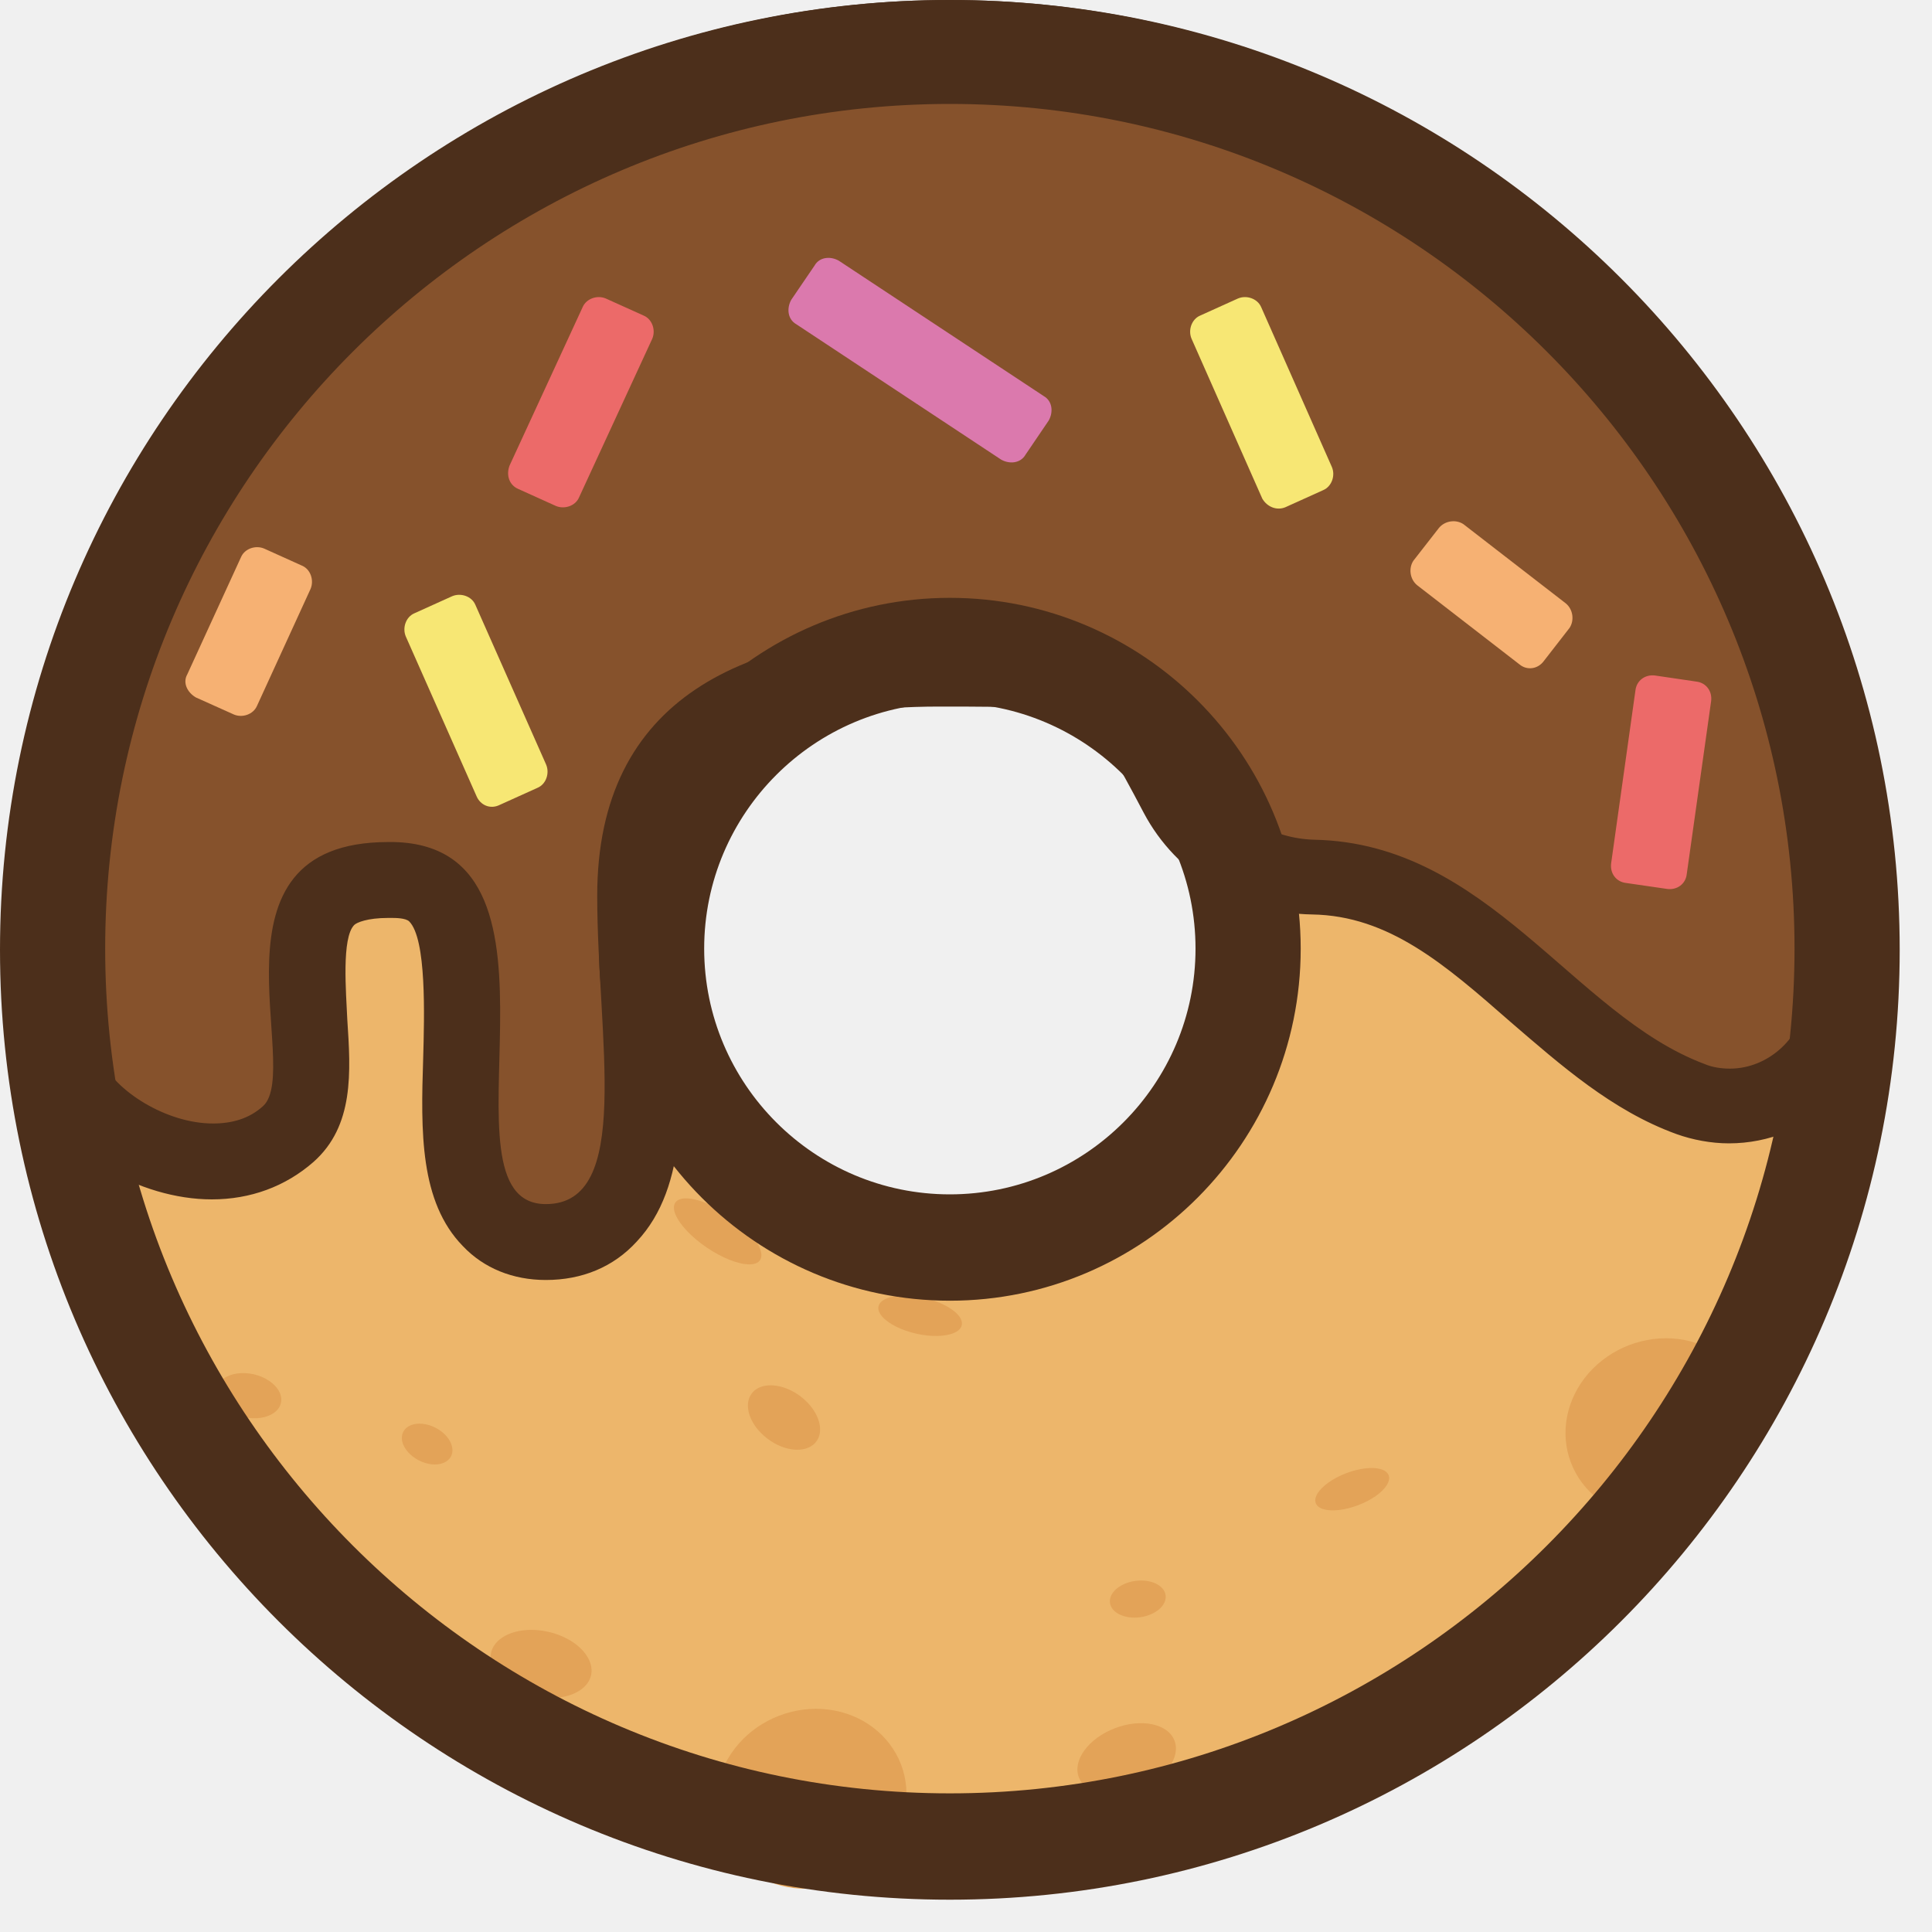
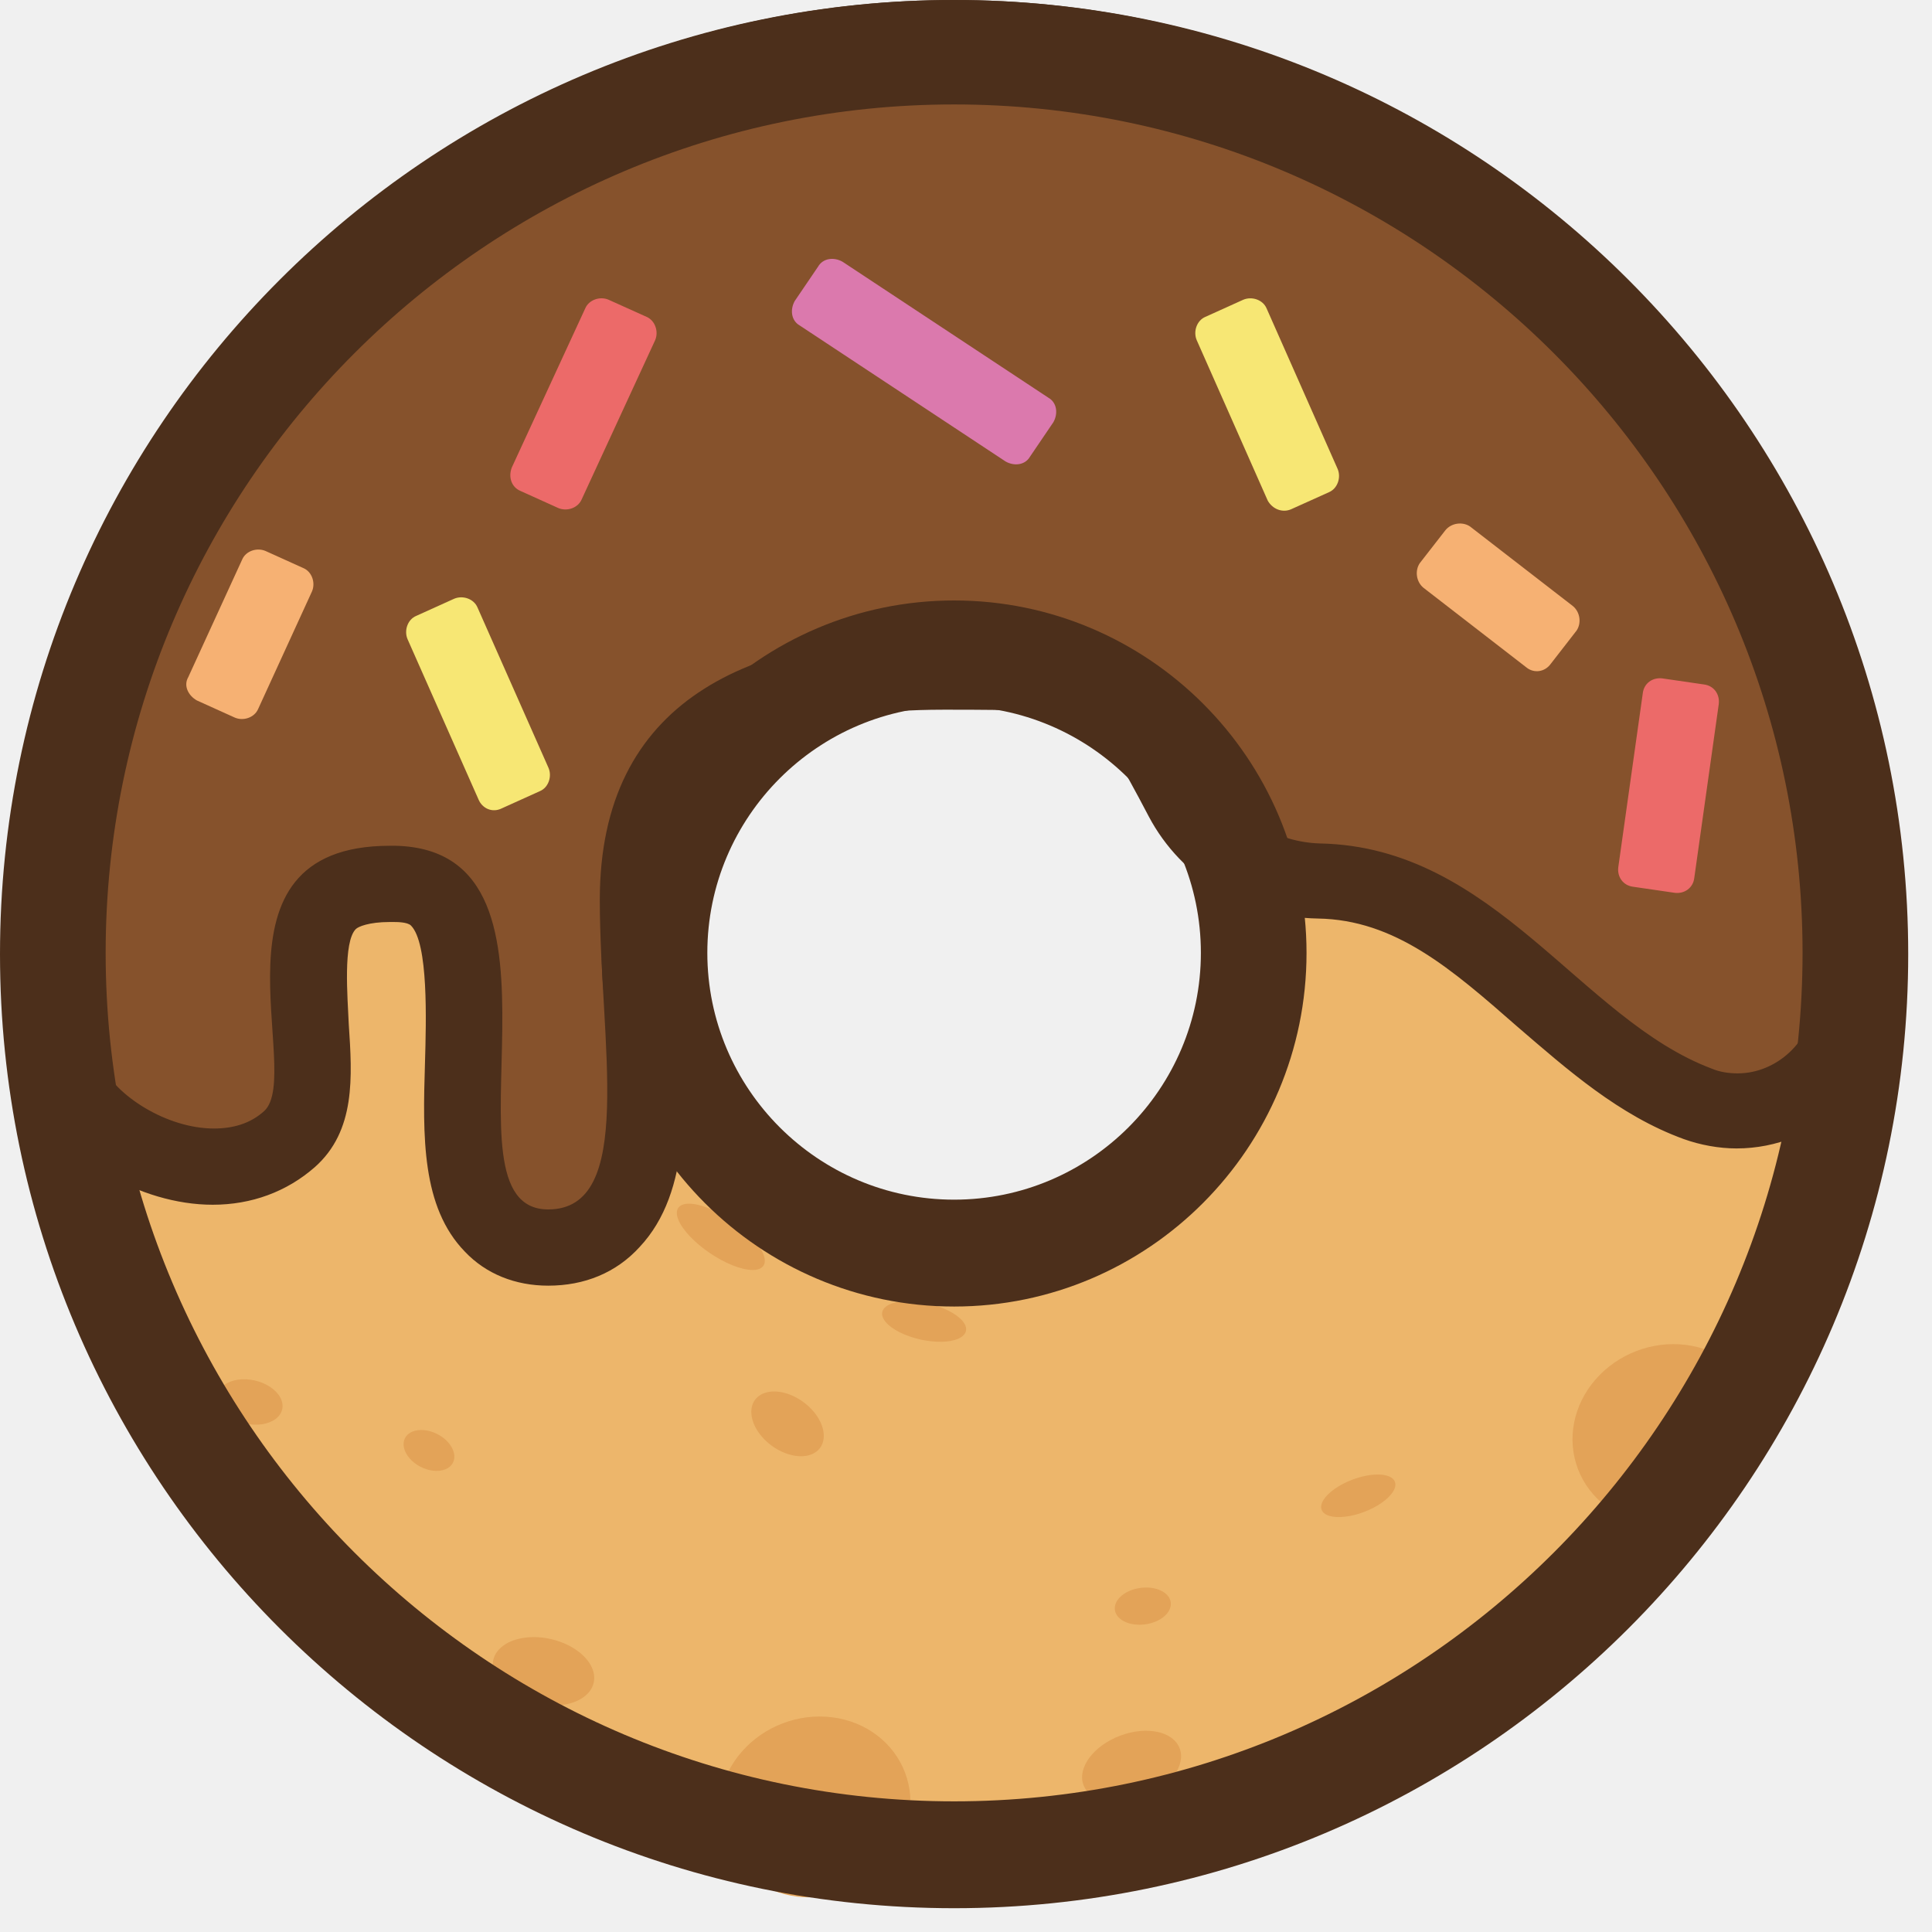
- <svg xmlns="http://www.w3.org/2000/svg" width="25" height="25" viewBox="0 0 25 25" fill="none">
-   <g clip-path="url(#clip0_1_8939)">
-     <path d="M12.292 0.674C5.883 0.674 0.674 5.868 0.674 12.292C0.674 18.702 5.868 23.911 12.292 23.911C18.701 23.911 23.911 18.717 23.911 12.292C23.911 5.868 18.701 0.674 12.292 0.674ZM12.292 16.144C10.161 16.144 8.425 14.408 8.425 12.277C8.425 10.146 10.161 8.409 12.292 8.409C14.423 8.409 16.16 10.146 16.16 12.277C16.16 14.424 14.424 16.144 12.292 16.144Z" fill="#EDB66B" />
-     <path d="M7.048 16.079C6.761 16.079 6.519 15.973 6.337 15.792C5.914 15.353 5.929 14.598 5.96 13.706C5.975 12.935 6.005 11.968 5.642 11.591C5.567 11.5 5.416 11.394 5.068 11.379H5.008C4.63 11.379 4.358 11.455 4.206 11.621C3.904 11.938 3.95 12.649 3.98 13.223C4.025 13.827 4.055 14.356 3.708 14.659C3.451 14.9 3.103 15.021 2.726 15.021C1.985 15.021 1.108 14.508 0.821 13.903C0.791 13.842 0.776 13.797 0.776 13.736L0.761 13.585C0.716 13.011 0.655 12.376 0.655 12.104C0.655 5.697 5.869 0.498 12.261 0.498C18.653 0.498 23.867 5.712 23.867 12.104C23.867 12.361 23.852 12.633 23.837 12.89C23.776 13.691 23.127 14.311 22.341 14.311C22.175 14.311 21.993 14.28 21.827 14.22C21.072 13.933 20.437 13.389 19.832 12.86C18.956 12.089 18.125 11.379 16.946 11.349C16.205 11.333 15.54 10.925 15.193 10.291C14.347 8.719 14.241 8.658 12.11 8.658C8.181 8.658 8.181 10.865 8.181 11.59C8.181 11.998 8.211 12.437 8.226 12.86C8.302 14.099 8.363 15.187 7.833 15.746C7.667 15.958 7.38 16.079 7.048 16.079Z" fill="#86522C" />
-     <path d="M12.291 0.997C18.427 0.997 23.414 5.969 23.414 12.12C23.414 12.377 23.398 12.634 23.383 12.876C23.338 13.42 22.885 13.828 22.386 13.828C22.28 13.828 22.16 13.813 22.054 13.767C20.361 13.133 19.258 10.911 17.006 10.866C16.463 10.851 15.933 10.549 15.677 10.065C14.725 8.282 14.407 8.176 12.155 8.176C9.647 8.176 7.728 9.022 7.728 11.591C7.728 13.435 8.196 15.581 7.063 15.581C5.566 15.581 7.637 10.956 5.098 10.896H5.023C2.559 10.896 3.92 13.828 3.406 14.311C3.224 14.478 2.998 14.538 2.756 14.538C2.151 14.538 1.487 14.115 1.305 13.707C1.275 13.389 1.199 12.437 1.199 12.12C1.169 5.969 6.156 0.997 12.291 0.997ZM12.291 0C5.612 0 0.187 5.425 0.187 12.105C0.187 12.392 0.247 13.042 0.292 13.631L0.308 13.782C0.323 13.903 0.353 14.024 0.398 14.13C0.776 14.915 1.804 15.52 2.741 15.52C3.239 15.52 3.693 15.354 4.056 15.036C4.584 14.568 4.539 13.873 4.494 13.193C4.479 12.845 4.418 12.135 4.584 11.969C4.615 11.938 4.751 11.878 5.023 11.878H5.068C5.113 11.878 5.249 11.878 5.295 11.923C5.521 12.15 5.491 13.147 5.476 13.691C5.445 14.643 5.43 15.55 5.989 16.124C6.261 16.412 6.639 16.563 7.063 16.563C7.531 16.563 7.939 16.396 8.241 16.064C8.906 15.354 8.846 14.175 8.77 12.815C8.74 12.407 8.725 11.969 8.725 11.576C8.725 10.85 8.725 9.143 12.155 9.143C14.074 9.143 14.074 9.143 14.8 10.518C15.223 11.319 16.069 11.818 16.976 11.833C17.973 11.848 18.699 12.482 19.545 13.223C20.195 13.782 20.86 14.372 21.691 14.674C21.902 14.75 22.144 14.795 22.371 14.795C23.414 14.795 24.29 13.979 24.35 12.921C24.365 12.649 24.381 12.362 24.381 12.09C24.396 5.441 18.971 0 12.291 0Z" fill="#4C2F1B" />
-     <path d="M13.96 22.998C14.044 23.218 14.389 23.29 14.731 23.159C15.073 23.028 15.282 22.744 15.198 22.524C15.114 22.304 14.768 22.232 14.427 22.363C14.085 22.494 13.876 22.778 13.96 22.998Z" fill="#E3A358" />
-     <path d="M20.328 18.927C20.475 19.312 20.833 19.582 21.267 19.636C21.701 19.691 22.144 19.521 22.431 19.191C22.718 18.861 22.803 18.421 22.656 18.036C22.509 17.652 22.151 17.382 21.718 17.327C21.284 17.273 20.84 17.443 20.553 17.773C20.267 18.103 20.181 18.543 20.328 18.927Z" fill="#E3A358" />
-     <path d="M9.33 23.722C9.477 24.106 9.835 24.377 10.269 24.431C10.703 24.485 11.146 24.316 11.433 23.986C11.72 23.655 11.806 23.215 11.659 22.831C11.511 22.447 11.154 22.177 10.72 22.122C10.286 22.068 9.842 22.238 9.556 22.567C9.269 22.898 9.183 23.338 9.33 23.722Z" fill="#E3A358" />
-     <path d="M6.907 21.947C7.138 21.999 7.369 21.969 7.514 21.866C7.659 21.764 7.695 21.606 7.608 21.451C7.522 21.296 7.327 21.168 7.096 21.116C6.865 21.063 6.634 21.094 6.489 21.197C6.344 21.299 6.308 21.457 6.394 21.612C6.48 21.767 6.676 21.894 6.907 21.947Z" fill="#E3A358" />
-     <path d="M11.854 17.257C12.046 17.301 12.234 17.297 12.347 17.247C12.459 17.198 12.479 17.11 12.399 17.017C12.319 16.923 12.151 16.839 11.959 16.795C11.766 16.751 11.579 16.755 11.466 16.805C11.354 16.854 11.334 16.942 11.414 17.035C11.494 17.129 11.662 17.213 11.854 17.257Z" fill="#E3A358" />
-     <path d="M3.157 18.337C3.305 18.371 3.454 18.349 3.548 18.28C3.642 18.211 3.666 18.106 3.611 18.003C3.556 17.901 3.431 17.817 3.283 17.783C3.134 17.75 2.985 17.771 2.892 17.84C2.798 17.909 2.774 18.015 2.829 18.117C2.883 18.219 3.008 18.303 3.157 18.337Z" fill="#E3A358" />
-     <path d="M9.145 16.143C9.341 16.276 9.549 16.359 9.691 16.361C9.832 16.363 9.886 16.283 9.832 16.152C9.778 16.02 9.624 15.858 9.428 15.725C9.232 15.592 9.025 15.509 8.882 15.507C8.741 15.505 8.687 15.585 8.741 15.716C8.795 15.847 8.949 16.01 9.145 16.143Z" fill="#E3A358" />
-     <path d="M12.291 24.582C5.514 24.582 0 19.069 0 12.291C0 5.514 5.514 0 12.291 0C19.069 0 24.582 5.514 24.582 12.291C24.582 19.069 19.068 24.582 12.291 24.582ZM12.291 1.345C6.264 1.345 1.361 6.249 1.361 12.275C1.361 18.302 6.265 23.206 12.291 23.206C18.318 23.206 23.221 18.302 23.221 12.275C23.221 6.248 18.318 1.345 12.291 1.345ZM12.291 16.831C9.788 16.831 7.751 14.795 7.751 12.291C7.751 9.779 9.788 7.736 12.291 7.736C14.794 7.736 16.831 9.772 16.831 12.276C16.831 14.787 14.794 16.831 12.291 16.831ZM12.291 9.096C10.538 9.096 9.112 10.523 9.112 12.275C9.112 14.028 10.538 15.455 12.291 15.455C14.044 15.455 15.47 14.028 15.47 12.275C15.47 10.523 14.044 9.096 12.291 9.096Z" fill="#4C2F1B" />
-     <path d="M12.954 5.947L10.303 4.195C10.192 4.131 10.177 3.99 10.239 3.879L10.54 3.437C10.602 3.326 10.745 3.311 10.855 3.374L13.507 5.126C13.617 5.189 13.633 5.331 13.57 5.442L13.27 5.884C13.207 5.994 13.065 6.01 12.954 5.947Z" fill="#DB79AD" />
-     <path d="M2.424 8.725L3.119 7.209C3.166 7.099 3.308 7.051 3.419 7.099L3.909 7.32C4.019 7.367 4.066 7.509 4.019 7.62L3.325 9.135C3.277 9.245 3.135 9.293 3.025 9.245L2.535 9.025C2.424 8.961 2.361 8.835 2.424 8.725ZM19.663 8.598L18.337 7.572C18.242 7.493 18.226 7.351 18.289 7.256L18.621 6.83C18.7 6.736 18.842 6.719 18.937 6.783L20.263 7.809C20.357 7.888 20.373 8.03 20.31 8.125L19.979 8.551C19.9 8.661 19.758 8.677 19.663 8.598Z" fill="#F6B173" />
-     <path d="M16.334 6.452L15.419 4.384C15.371 4.273 15.419 4.131 15.529 4.084L16.018 3.863C16.129 3.815 16.271 3.863 16.319 3.973L17.234 6.042C17.282 6.152 17.234 6.294 17.123 6.342L16.634 6.563C16.524 6.61 16.398 6.562 16.334 6.452ZM6.167 10.304L5.251 8.236C5.204 8.125 5.251 7.984 5.362 7.936L5.851 7.715C5.962 7.668 6.104 7.715 6.151 7.826L7.067 9.894C7.114 10.005 7.067 10.147 6.956 10.194L6.467 10.415C6.341 10.478 6.214 10.415 6.167 10.304Z" fill="#F7E774" />
-     <path d="M6.593 6.026L7.54 3.973C7.588 3.863 7.73 3.815 7.84 3.863L8.33 4.084C8.44 4.131 8.488 4.273 8.44 4.384L7.493 6.436C7.446 6.547 7.304 6.594 7.193 6.547L6.704 6.326C6.593 6.278 6.546 6.152 6.593 6.026ZM20.848 11.172L21.163 8.93C21.179 8.804 21.29 8.725 21.416 8.741L21.953 8.82C22.079 8.836 22.158 8.946 22.142 9.072L21.826 11.314C21.811 11.44 21.7 11.519 21.574 11.503L21.037 11.425C20.911 11.409 20.832 11.299 20.848 11.172Z" fill="#EC6A69" />
-     <path d="M5.419 18.897C5.53 18.954 5.652 18.966 5.741 18.929C5.83 18.892 5.871 18.811 5.849 18.718C5.828 18.624 5.746 18.532 5.636 18.475C5.525 18.418 5.403 18.406 5.314 18.443C5.225 18.48 5.184 18.56 5.205 18.654C5.227 18.747 5.309 18.84 5.419 18.897Z" fill="#E3A358" />
-     <path d="M17.026 19.451C17.054 19.525 17.17 19.558 17.33 19.539C17.49 19.52 17.67 19.451 17.802 19.359C17.933 19.266 17.997 19.163 17.969 19.09C17.941 19.016 17.825 18.982 17.665 19.001C17.505 19.02 17.325 19.089 17.193 19.182C17.062 19.275 16.998 19.377 17.026 19.451Z" fill="#E3A358" />
-     <path d="M9.939 18.622C10.088 18.733 10.266 18.782 10.405 18.75C10.543 18.719 10.622 18.613 10.611 18.471C10.6 18.329 10.501 18.174 10.351 18.063C10.202 17.953 10.024 17.904 9.885 17.935C9.747 17.966 9.668 18.073 9.679 18.215C9.69 18.357 9.789 18.512 9.939 18.622Z" fill="#E3A358" />
-     <path d="M14.363 20.742C14.381 20.871 14.556 20.954 14.755 20.927C14.954 20.899 15.101 20.772 15.083 20.642C15.065 20.512 14.889 20.43 14.69 20.457C14.491 20.485 14.345 20.612 14.363 20.742Z" fill="#E3A358" />
-   </g>
-   <defs>
-     <clipPath id="clip0_1_8939">
-       <rect width="24.582" height="24.582" fill="white" />
-     </clipPath>
-   </defs>
+ <svg xmlns="http://www.w3.org/2000/svg" width="35" height="35" viewBox="0 0 35 35" fill="none">
+   <path d="M17.284 0.946C8.271 0.946 0.946 8.25 0.946 17.285C0.946 26.298 8.249 33.623 17.284 33.623C26.297 33.623 33.622 26.32 33.622 17.285C33.622 8.25 26.297 0.946 17.284 0.946ZM17.284 22.701C14.287 22.701 11.845 20.259 11.845 17.263C11.845 14.266 14.287 11.824 17.284 11.824C20.281 11.824 22.723 14.266 22.723 17.263C22.723 20.282 20.281 22.701 17.284 22.701Z" fill="#EDB66B" />
+   <path d="M9.91 22.612C9.506 22.612 9.166 22.463 8.911 22.208C8.316 21.591 8.337 20.529 8.379 19.275C8.401 18.191 8.443 16.831 7.933 16.3C7.827 16.172 7.614 16.024 7.126 16.003H7.04C6.509 16.003 6.127 16.109 5.914 16.343C5.489 16.789 5.553 17.788 5.595 18.596C5.659 19.445 5.702 20.19 5.213 20.615C4.852 20.955 4.363 21.125 3.831 21.125C2.79 21.125 1.557 20.402 1.154 19.552C1.112 19.467 1.09 19.403 1.09 19.318L1.069 19.105C1.005 18.298 0.92 17.405 0.92 17.023C0.92 8.012 8.252 0.701 17.241 0.701C26.23 0.701 33.562 8.033 33.562 17.023C33.562 17.384 33.541 17.766 33.519 18.128C33.434 19.254 32.52 20.125 31.416 20.125C31.182 20.125 30.927 20.083 30.693 19.998C29.63 19.594 28.738 18.829 27.888 18.085C26.655 17.001 25.486 16.002 23.829 15.96C22.787 15.938 21.852 15.365 21.364 14.472C20.174 12.262 20.025 12.177 17.029 12.177C11.503 12.177 11.503 15.28 11.503 16.3C11.503 16.874 11.546 17.49 11.567 18.085C11.674 19.828 11.759 21.357 11.014 22.144C10.781 22.442 10.377 22.612 9.91 22.612Z" fill="#86522C" />
+   <path d="M17.284 1.403C25.912 1.403 32.925 8.394 32.925 17.044C32.925 17.405 32.903 17.766 32.882 18.107C32.818 18.871 32.181 19.445 31.48 19.445C31.331 19.445 31.161 19.424 31.012 19.36C28.632 18.468 27.081 15.344 23.915 15.28C23.15 15.259 22.406 14.834 22.044 14.154C20.706 11.646 20.259 11.497 17.093 11.497C13.565 11.497 10.866 12.687 10.866 16.3C10.866 18.893 11.525 21.91 9.931 21.91C7.827 21.91 10.738 15.408 7.168 15.322H7.062C3.598 15.322 5.511 19.445 4.789 20.125C4.533 20.359 4.215 20.444 3.875 20.444C3.025 20.444 2.09 19.849 1.834 19.275C1.792 18.829 1.685 17.49 1.685 17.044C1.643 8.394 8.656 1.403 17.284 1.403ZM17.284 0C7.891 0 0.261 7.63 0.261 17.023C0.261 17.426 0.347 18.34 0.41 19.169L0.432 19.381C0.453 19.551 0.495 19.721 0.559 19.87C1.091 20.975 2.536 21.825 3.853 21.825C4.555 21.825 5.192 21.591 5.702 21.145C6.446 20.486 6.382 19.509 6.318 18.552C6.297 18.064 6.212 17.065 6.446 16.831C6.489 16.788 6.68 16.703 7.062 16.703H7.126C7.19 16.703 7.381 16.703 7.445 16.767C7.763 17.086 7.721 18.488 7.699 19.253C7.657 20.592 7.636 21.867 8.422 22.675C8.804 23.079 9.336 23.291 9.931 23.291C10.59 23.291 11.163 23.057 11.588 22.59C12.524 21.591 12.438 19.934 12.332 18.021C12.29 17.447 12.268 16.831 12.268 16.278C12.268 15.258 12.268 12.857 17.092 12.857C19.791 12.857 19.791 12.857 20.811 14.791C21.406 15.917 22.596 16.619 23.871 16.64C25.274 16.661 26.294 17.553 27.484 18.595C28.398 19.381 29.333 20.21 30.502 20.635C30.799 20.742 31.139 20.805 31.458 20.805C32.925 20.805 34.157 19.658 34.242 18.17C34.263 17.788 34.284 17.384 34.284 17.002C34.306 7.651 26.677 0 17.284 0Z" fill="#4C2F1B" />
+   <path d="M19.629 32.339C19.748 32.648 20.233 32.75 20.714 32.565C21.195 32.381 21.489 31.982 21.37 31.672C21.252 31.363 20.766 31.262 20.286 31.446C19.805 31.63 19.511 32.03 19.629 32.339Z" fill="#E3A358" />
+   <path d="M28.587 26.615C28.794 27.156 29.297 27.536 29.907 27.613C30.518 27.689 31.142 27.45 31.545 26.986C31.948 26.522 32.069 25.903 31.862 25.362C31.655 24.821 31.152 24.441 30.541 24.364C29.931 24.288 29.307 24.527 28.904 24.991C28.5 25.456 28.38 26.075 28.587 26.615Z" fill="#E3A358" />
+   <path d="M13.118 33.361C13.325 33.901 13.829 34.282 14.439 34.358C15.049 34.435 15.674 34.196 16.077 33.732C16.48 33.267 16.601 32.648 16.394 32.108C16.187 31.567 15.684 31.186 15.074 31.11C14.463 31.034 13.839 31.273 13.436 31.736C13.032 32.201 12.911 32.82 13.118 33.361Z" fill="#E3A358" />
+   <path d="M9.713 30.862C10.038 30.936 10.364 30.893 10.567 30.749C10.771 30.605 10.821 30.382 10.7 30.164C10.579 29.947 10.304 29.767 9.979 29.693C9.654 29.619 9.329 29.663 9.125 29.807C8.921 29.951 8.871 30.173 8.992 30.391C9.113 30.609 9.389 30.788 9.713 30.862Z" fill="#E3A358" />
+   <path d="M16.667 24.265C16.938 24.326 17.202 24.322 17.36 24.252C17.519 24.182 17.547 24.058 17.434 23.927C17.322 23.796 17.086 23.677 16.815 23.615C16.544 23.554 16.28 23.558 16.122 23.628C15.963 23.698 15.936 23.822 16.048 23.953C16.16 24.085 16.396 24.203 16.667 24.265Z" fill="#E3A358" />
+   <path d="M4.439 25.788C4.648 25.835 4.858 25.805 4.99 25.708C5.122 25.611 5.155 25.462 5.078 25.318C5.001 25.174 4.825 25.056 4.617 25.009C4.407 24.961 4.198 24.991 4.066 25.088C3.934 25.185 3.9 25.334 3.978 25.478C4.054 25.622 4.23 25.74 4.439 25.788Z" fill="#E3A358" />
+   <path d="M12.859 22.7C13.134 22.887 13.427 23.004 13.627 23.007C13.826 23.01 13.902 22.898 13.826 22.713C13.75 22.528 13.533 22.3 13.258 22.113C12.982 21.926 12.69 21.809 12.49 21.806C12.29 21.803 12.214 21.915 12.29 22.1C12.367 22.285 12.583 22.513 12.859 22.7Z" fill="#E3A358" />
+   <path d="M17.285 34.569C7.753 34.569 0 26.815 0 17.285C0 7.754 7.753 0 17.284 0C26.814 0 34.569 7.754 34.569 17.285C34.569 26.815 26.815 34.569 17.285 34.569ZM17.285 1.892C8.809 1.892 1.914 8.787 1.914 17.262C1.914 25.737 8.81 32.633 17.285 32.633C25.76 32.633 32.655 25.738 32.655 17.262C32.655 8.787 25.76 1.892 17.285 1.892ZM17.285 23.669C13.764 23.669 10.9 20.805 10.9 17.285C10.9 13.752 13.764 10.878 17.285 10.878C20.805 10.878 23.669 13.742 23.669 17.263C23.669 20.795 20.805 23.669 17.285 23.669ZM17.285 12.791C14.819 12.791 12.814 14.797 12.814 17.262C12.814 19.727 14.82 21.733 17.285 21.733C19.75 21.733 21.755 19.727 21.755 17.262C21.755 14.797 19.75 12.791 17.285 12.791Z" fill="#4C2F1B" />
+   <path d="M18.217 8.36L14.487 5.896C14.332 5.807 14.31 5.608 14.398 5.452L14.82 4.831C14.909 4.675 15.109 4.653 15.264 4.742L18.994 7.206C19.149 7.295 19.171 7.495 19.082 7.65L18.66 8.272C18.572 8.427 18.372 8.449 18.217 8.36Z" fill="#DB79AD" />
+   <path d="M3.41 12.268L4.387 10.137C4.453 9.981 4.653 9.915 4.809 9.981L5.497 10.292C5.652 10.358 5.719 10.558 5.652 10.714L4.676 12.845C4.609 13 4.409 13.067 4.254 13L3.566 12.689C3.41 12.6 3.321 12.423 3.41 12.268ZM27.651 12.09L25.786 10.647C25.653 10.536 25.631 10.336 25.72 10.203L26.186 9.604C26.297 9.471 26.497 9.448 26.63 9.537L28.495 10.98C28.628 11.091 28.651 11.291 28.561 11.424L28.095 12.024C27.985 12.179 27.785 12.201 27.651 12.09Z" fill="#F6B173" />
+   <path d="M22.967 9.071L21.68 6.163C21.613 6.007 21.68 5.807 21.835 5.741L22.523 5.43C22.679 5.364 22.878 5.43 22.945 5.586L24.232 8.494C24.299 8.649 24.232 8.849 24.077 8.916L23.389 9.226C23.234 9.293 23.056 9.226 22.967 9.071ZM8.671 14.488L7.383 11.579C7.317 11.424 7.383 11.224 7.539 11.158L8.227 10.847C8.383 10.78 8.582 10.847 8.649 11.002L9.937 13.911C10.003 14.066 9.937 14.266 9.781 14.332L9.093 14.643C8.916 14.732 8.738 14.643 8.671 14.488Z" fill="#F7E774" />
+   <path d="M9.271 8.471L10.603 5.585C10.67 5.43 10.87 5.363 11.025 5.43L11.713 5.74C11.869 5.807 11.935 6.007 11.869 6.162L10.537 9.048C10.47 9.204 10.27 9.27 10.115 9.204L9.427 8.893C9.271 8.827 9.204 8.649 9.271 8.471ZM29.317 15.709L29.761 12.556C29.783 12.378 29.938 12.268 30.116 12.29L30.871 12.4C31.049 12.423 31.159 12.578 31.137 12.755L30.693 15.908C30.671 16.085 30.515 16.197 30.338 16.174L29.583 16.064C29.405 16.041 29.294 15.886 29.317 15.709Z" fill="#EC6A69" />
+   <path d="M7.619 26.573C7.774 26.652 7.946 26.669 8.071 26.617C8.196 26.565 8.254 26.452 8.223 26.321C8.193 26.189 8.078 26.059 7.923 25.98C7.768 25.9 7.595 25.883 7.471 25.935C7.346 25.987 7.288 26.1 7.319 26.231C7.349 26.362 7.463 26.493 7.619 26.573Z" fill="#E3A358" />
+   <path d="M23.943 27.352C23.982 27.456 24.146 27.503 24.37 27.476C24.595 27.45 24.849 27.353 25.034 27.222C25.219 27.092 25.309 26.948 25.27 26.844C25.23 26.74 25.067 26.693 24.841 26.719C24.616 26.746 24.363 26.843 24.178 26.973C23.993 27.104 23.903 27.248 23.943 27.352Z" fill="#E3A358" />
+   <path d="M13.977 26.188C14.188 26.343 14.438 26.412 14.633 26.368C14.828 26.324 14.938 26.174 14.922 25.975C14.907 25.776 14.768 25.557 14.557 25.402C14.347 25.246 14.097 25.177 13.902 25.221C13.707 25.265 13.596 25.415 13.612 25.614C13.627 25.814 13.767 26.033 13.977 26.188Z" fill="#E3A358" />
+   <path d="M20.197 29.166C20.223 29.349 20.469 29.465 20.749 29.426C21.028 29.388 21.234 29.209 21.209 29.026C21.183 28.844 20.936 28.728 20.657 28.767C20.378 28.805 20.172 28.984 20.197 29.166Z" fill="#E3A358" />
</svg>
